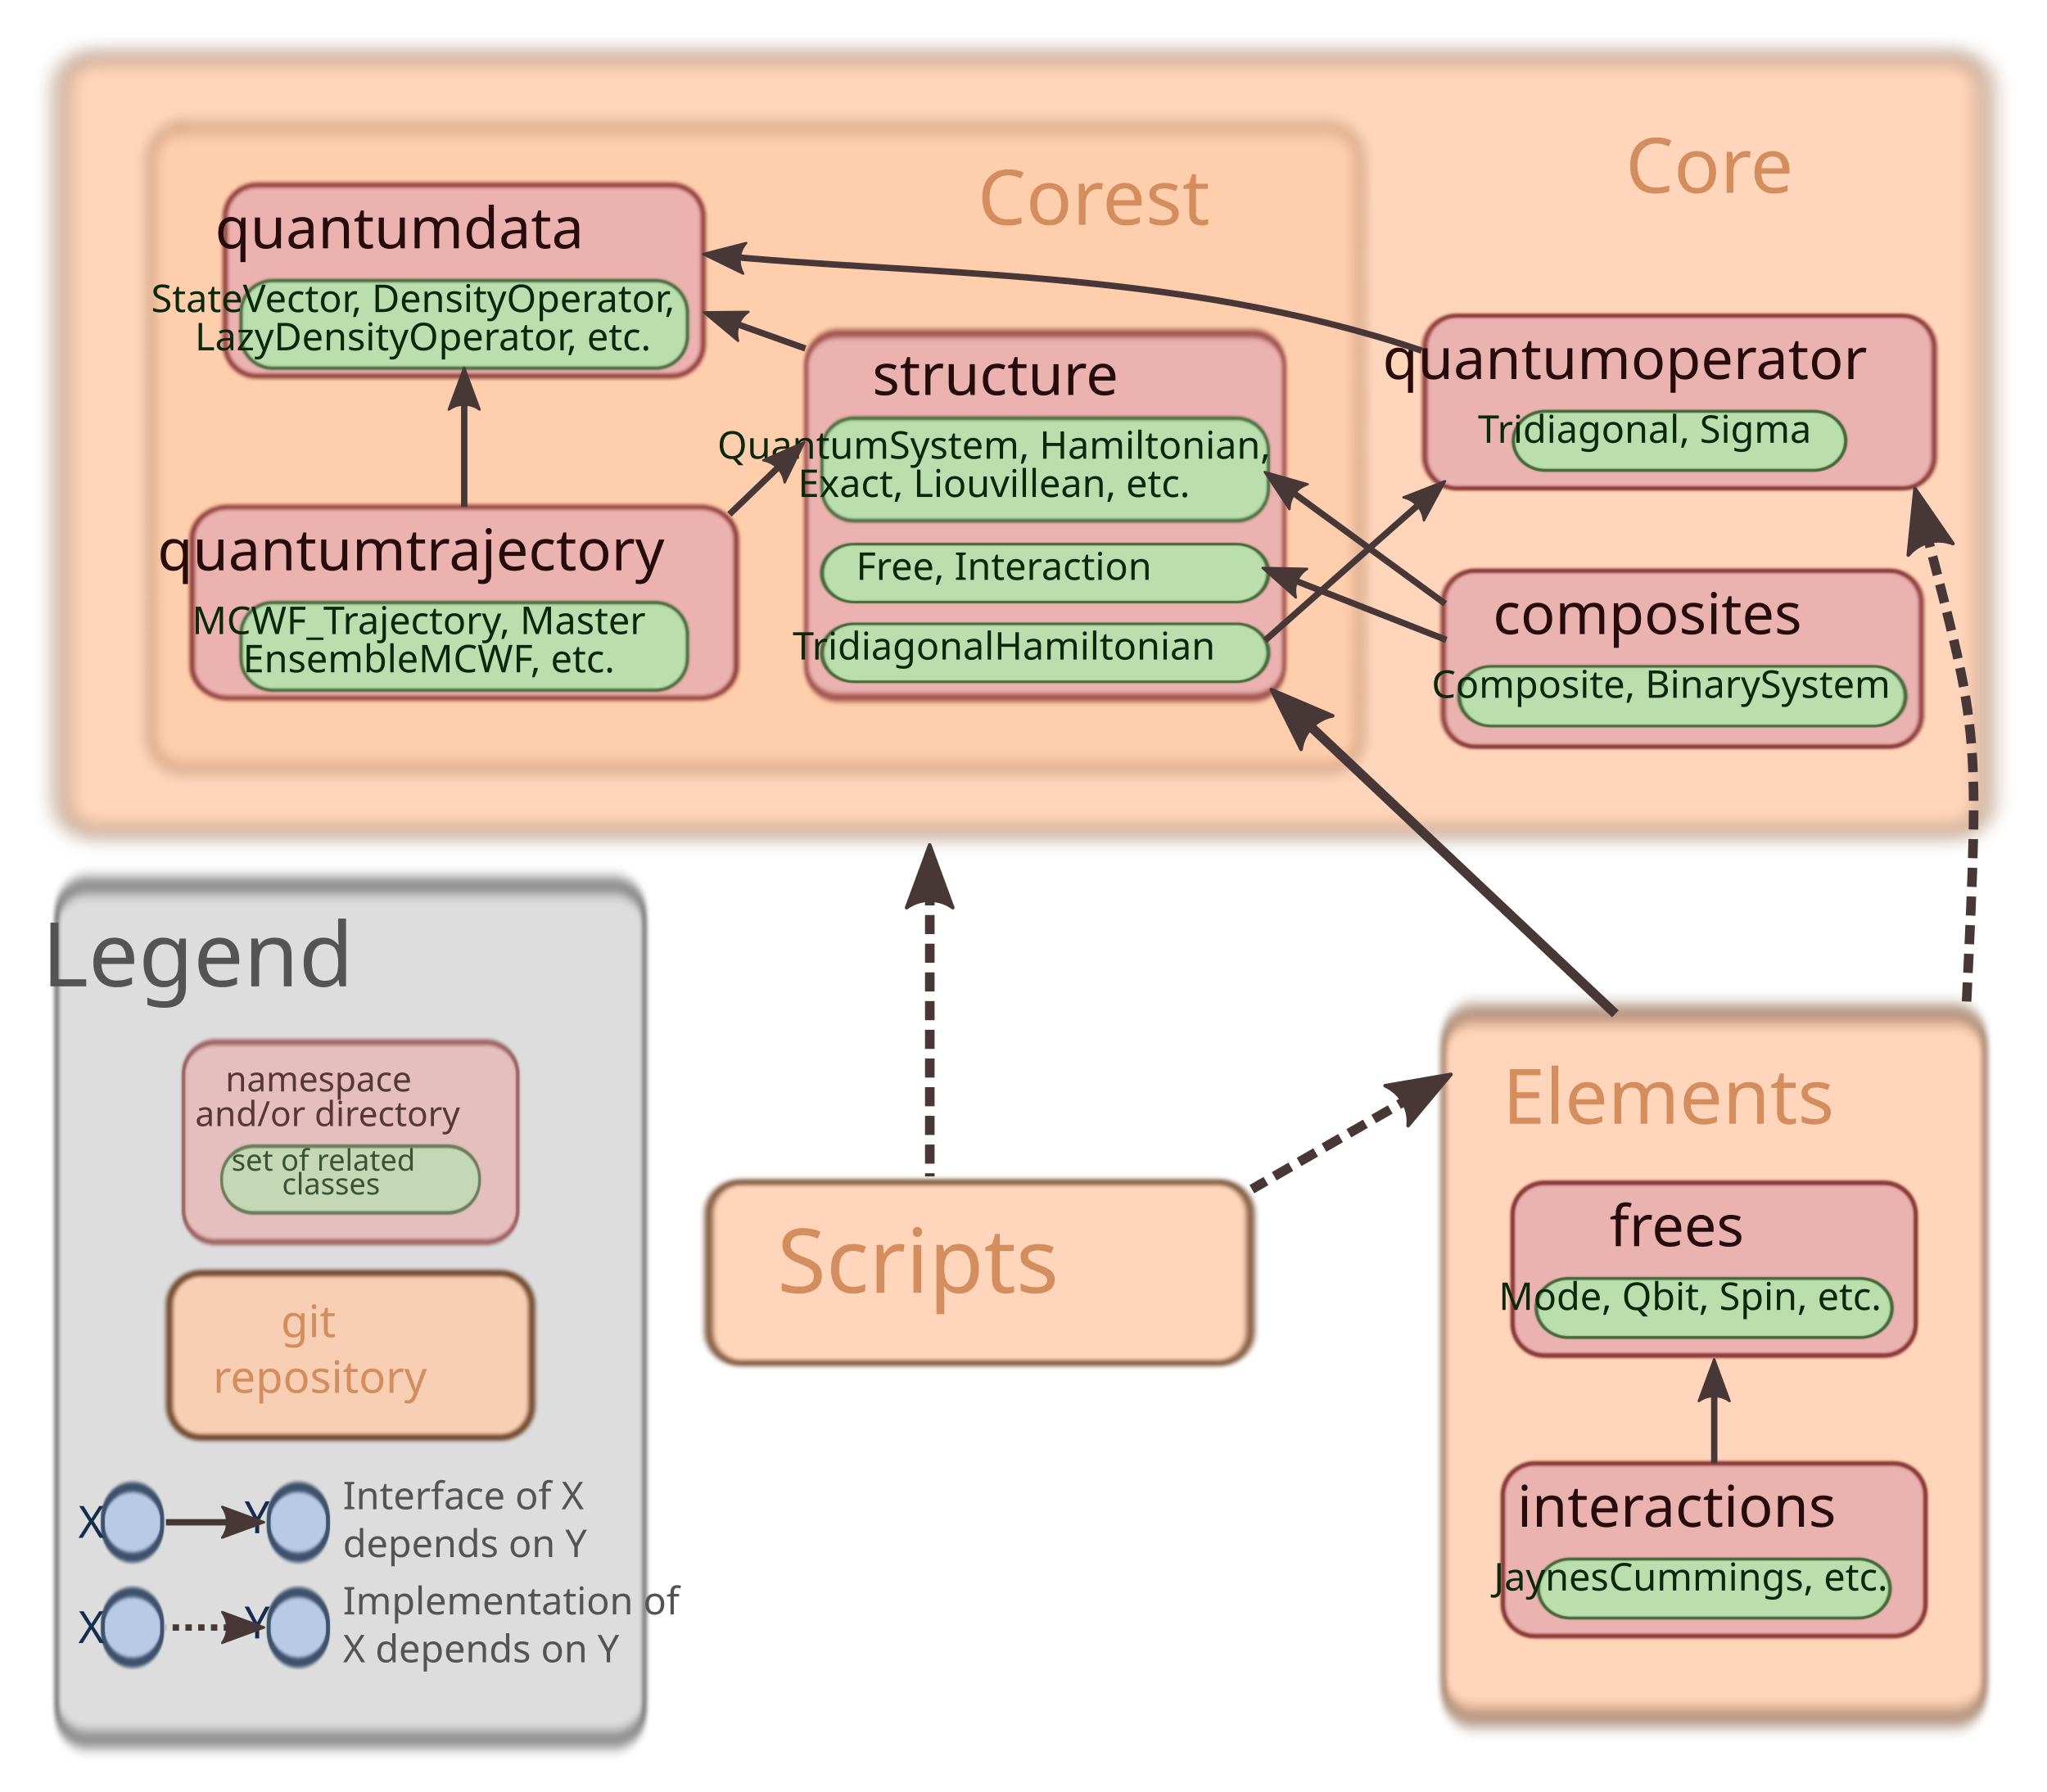
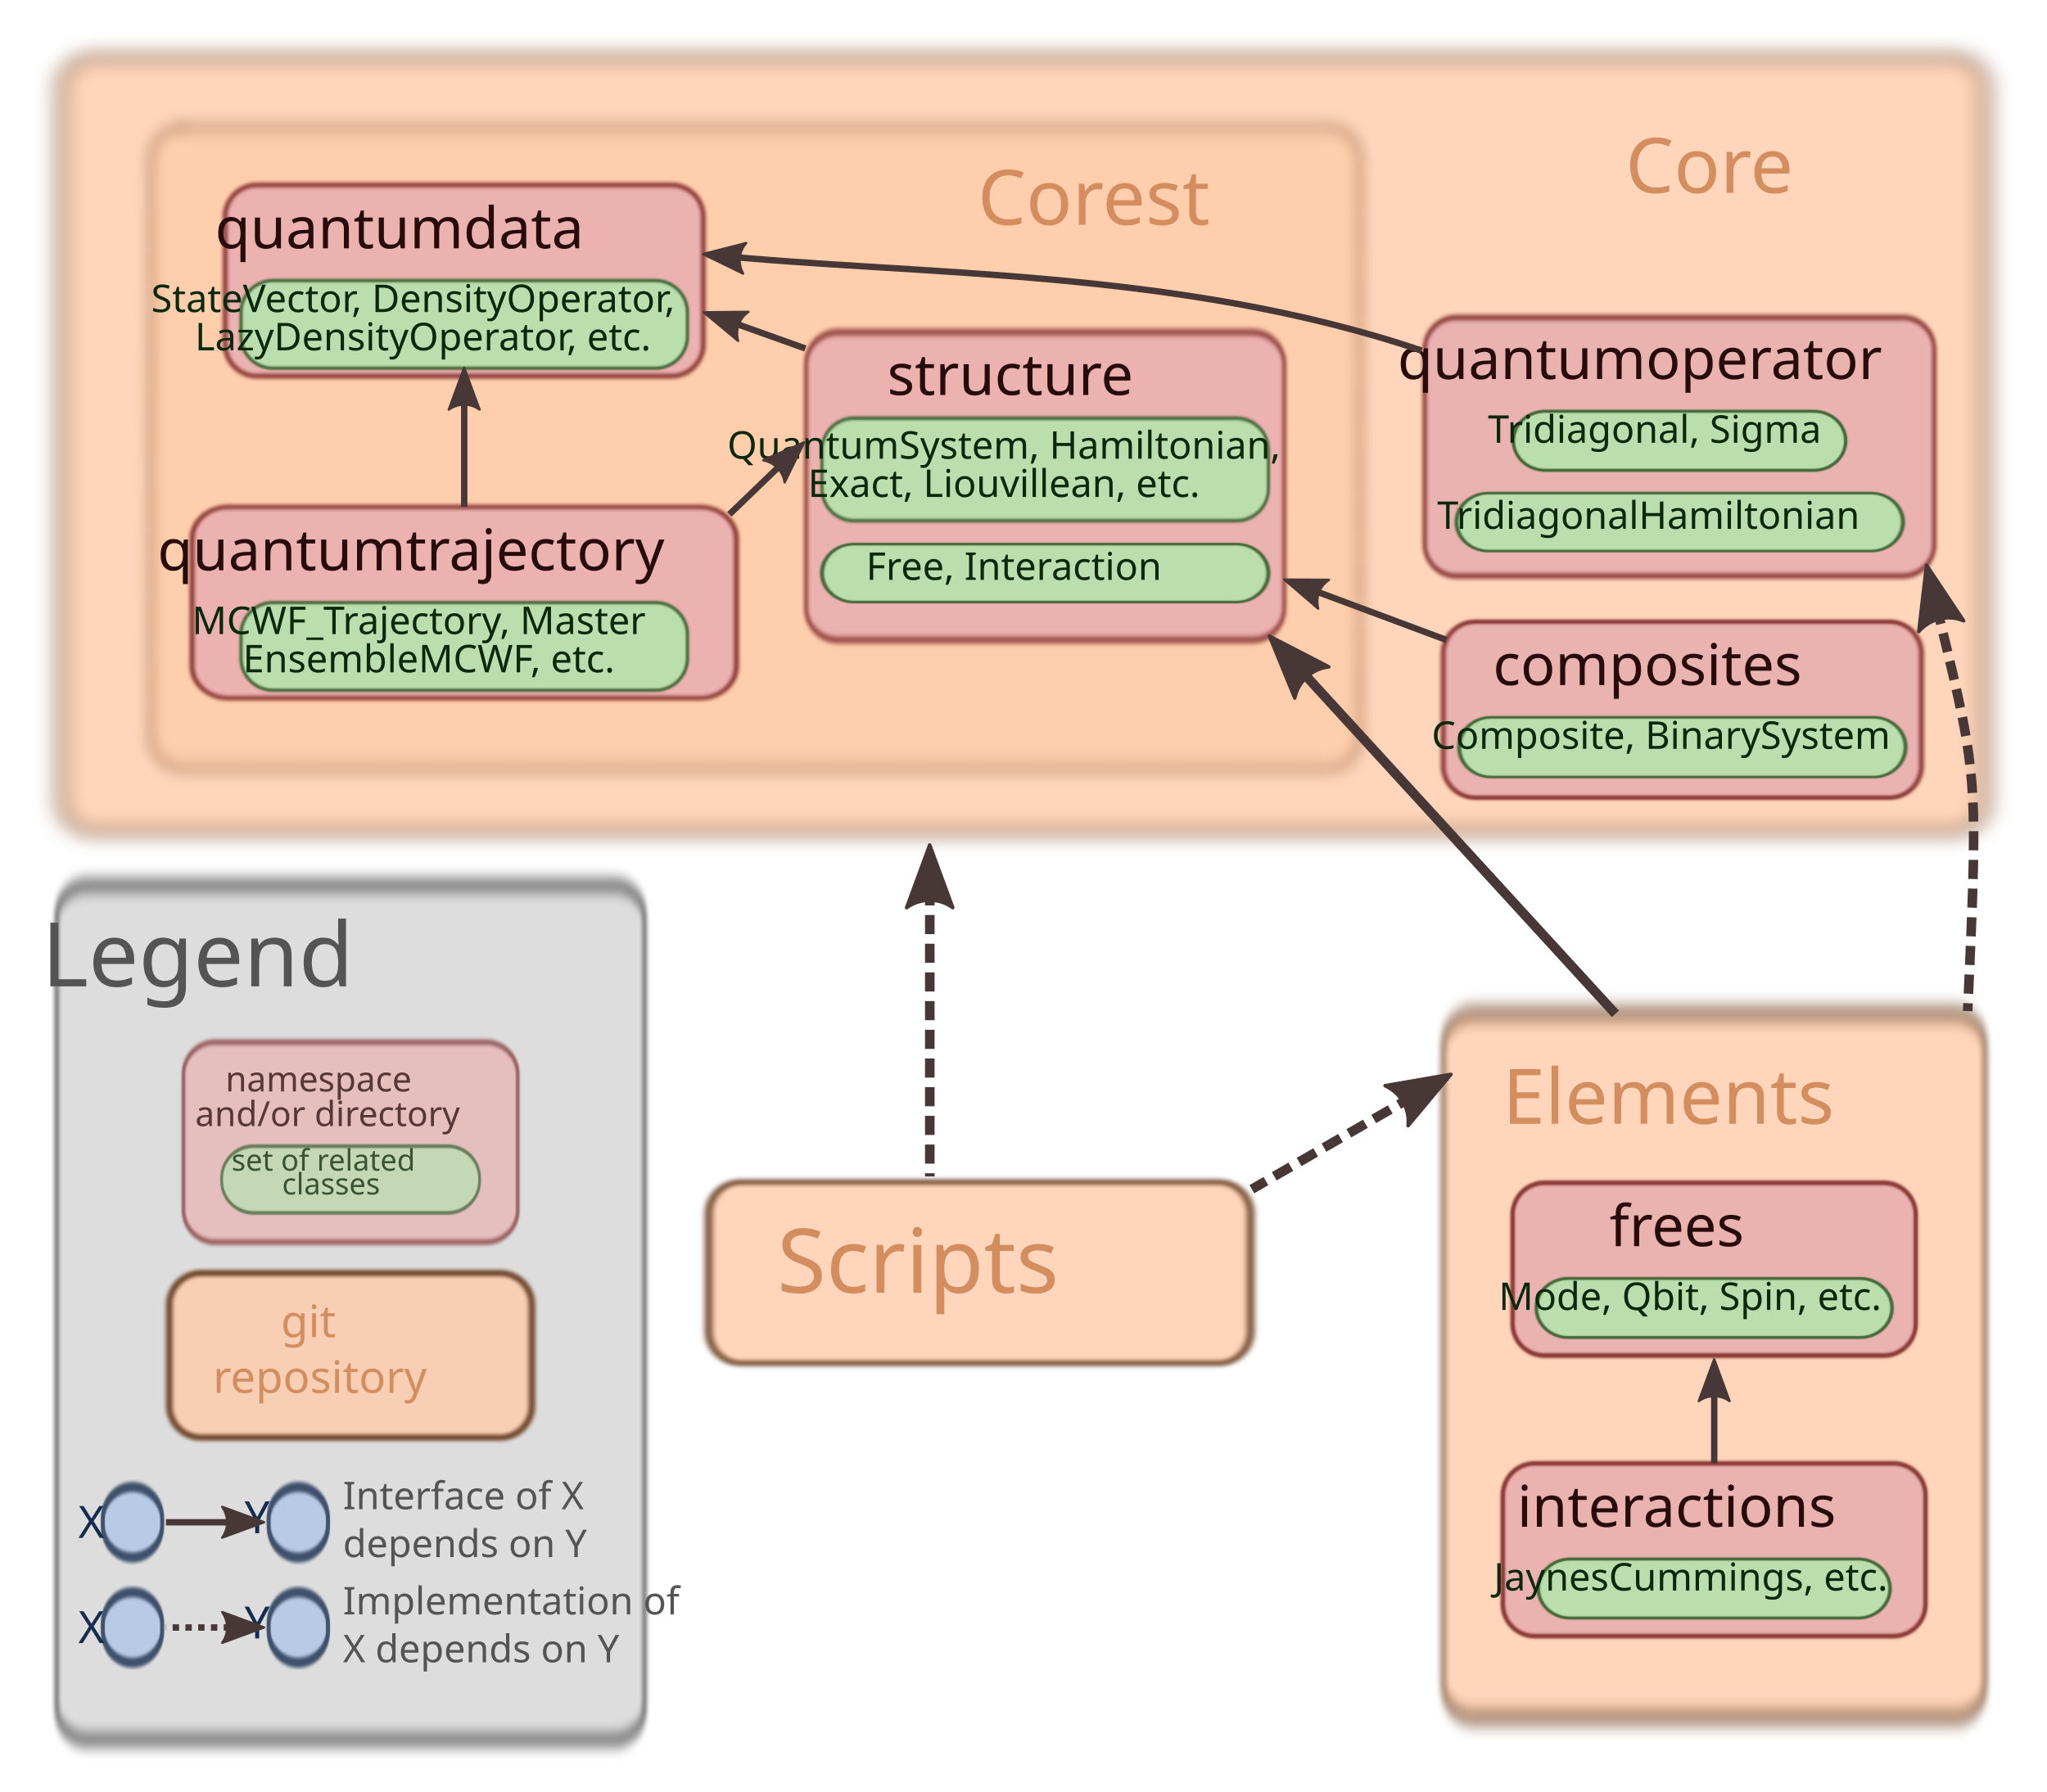
<svg xmlns="http://www.w3.org/2000/svg" width="1283.874" height="1124.037" id="svg2" version="1.1">
  <defs id="defs4">
    <marker orient="auto" refY="0" refX="0" id="Arrow2Sstart" style="overflow:visible">
      <path id="path4084" style="fill-rule:evenodd;stroke-width:0.625;stroke-linejoin:round" d="M 8.719,4.034 -2.207,0.016 8.719,-4.002 c -1.745,2.372 -1.735,5.617 -6e-7,8.035 z" transform="matrix(0.3,0,0,0.3,-0.69,0)" />
    </marker>
    <marker orient="auto" refY="0" refX="0" id="Arrow2Mend" style="overflow:visible">
      <path id="path4081" style="fill-rule:evenodd;stroke-width:0.625;stroke-linejoin:round" d="M 8.719,4.034 -2.207,0.016 8.719,-4.002 c -1.745,2.372 -1.735,5.617 -6e-7,8.035 z" transform="scale(-0.6,-0.6)" />
    </marker>
    <marker orient="auto" refY="0" refX="0" id="Arrow2Mstart" style="overflow:visible">
      <path id="path4078" style="fill-rule:evenodd;stroke-width:0.625;stroke-linejoin:round" d="M 8.719,4.034 -2.207,0.016 8.719,-4.002 c -1.745,2.372 -1.735,5.617 -6e-7,8.035 z" transform="scale(0.6,0.6)" />
    </marker>
    <marker orient="auto" refY="0" refX="0" id="Arrow1Mstart" style="overflow:visible">
      <path id="path4060" d="M 0,0 5,-5 -12.5,0 5,5 0,0 z" style="fill-rule:evenodd;stroke:#000000;stroke-width:1pt" transform="matrix(0.4,0,0,0.4,4,0)" />
    </marker>
    <marker orient="auto" refY="0" refX="0" id="Arrow1Lstart" style="overflow:visible">
      <path id="path4054" d="M 0,0 5,-5 -12.5,0 5,5 0,0 z" style="fill-rule:evenodd;stroke:#000000;stroke-width:1pt" transform="matrix(0.8,0,0,0.8,10,0)" />
    </marker>
    <filter id="filter3765" color-interpolation-filters="sRGB">
      <feGaussianBlur stdDeviation="1.05" id="feGaussianBlur3767" />
    </filter>
    <filter id="filter3792" color-interpolation-filters="sRGB">
      <feGaussianBlur stdDeviation="0.838" id="feGaussianBlur3794" />
    </filter>
    <marker orient="auto" refY="0" refX="0" id="Arrow2Mstart0" style="overflow:visible">
      <path id="path6999" style="fill:#483737;fill-rule:evenodd;stroke:#483737;stroke-width:0.625;stroke-linejoin:round" d="M 8.719,4.034 -2.207,0.016 8.719,-4.002 c -1.745,2.372 -1.735,5.617 -6e-7,8.035 z" transform="scale(0.6,0.6)" />
    </marker>
    <filter id="filter3857" color-interpolation-filters="sRGB">
      <feGaussianBlur id="feGaussianBlur3859" stdDeviation="4.162" />
    </filter>
    <marker orient="auto" refY="0" refX="0" id="Arrow2Mstartn" style="overflow:visible">
      <path id="path4131" style="fill:#6c5353;fill-rule:evenodd;stroke:#6c5353;stroke-width:0.625;stroke-linejoin:round" d="M 8.719,4.034 -2.207,0.016 8.719,-4.002 c -1.745,2.372 -1.735,5.617 -6e-7,8.035 z" transform="scale(0.6,0.6)" />
    </marker>
    <marker orient="auto" refY="0" refX="0" id="Arrow2MstartZ" style="overflow:visible">
      <path id="path4134" style="fill:#6c5353;fill-rule:evenodd;stroke:#6c5353;stroke-width:0.625;stroke-linejoin:round" d="M 8.719,4.034 -2.207,0.016 8.719,-4.002 c -1.745,2.372 -1.735,5.617 -6e-7,8.035 z" transform="scale(0.6,0.6)" />
    </marker>
    <marker orient="auto" refY="0" refX="0" id="Arrow2Mstartd" style="overflow:visible">
      <path id="path4137" style="fill:#ac9393;fill-rule:evenodd;stroke:#ac9393;stroke-width:0.625;stroke-linejoin:round" d="M 8.719,4.034 -2.207,0.016 8.719,-4.002 c -1.745,2.372 -1.735,5.617 -6e-7,8.035 z" transform="scale(0.6,0.6)" />
    </marker>
    <marker orient="auto" refY="0" refX="0" id="Arrow2Mstartm" style="overflow:visible">
      <path id="path4140" style="fill:#6c5353;fill-rule:evenodd;stroke:#6c5353;stroke-width:0.625;stroke-linejoin:round" d="M 8.719,4.034 -2.207,0.016 8.719,-4.002 c -1.745,2.372 -1.735,5.617 -6e-7,8.035 z" transform="scale(0.6,0.6)" />
    </marker>
    <marker orient="auto" refY="0" refX="0" id="Arrow2MstartH" style="overflow:visible">
      <path id="path4143" style="fill:#6c5353;fill-rule:evenodd;stroke:#6c5353;stroke-width:0.625;stroke-linejoin:round" d="M 8.719,4.034 -2.207,0.016 8.719,-4.002 c -1.745,2.372 -1.735,5.617 -6e-7,8.035 z" transform="scale(0.6,0.6)" />
    </marker>
    <marker orient="auto" refY="0" refX="0" id="Arrow2MstartnY" style="overflow:visible">
      <path id="path4360" style="fill:#483737;fill-rule:evenodd;stroke:#483737;stroke-width:0.625;stroke-linejoin:round" d="M 8.719,4.034 -2.207,0.016 8.719,-4.002 c -1.745,2.372 -1.735,5.617 -6e-7,8.035 z" transform="scale(0.6,0.6)" />
    </marker>
    <marker orient="auto" refY="0" refX="0" id="Arrow2MstartZK" style="overflow:visible">
      <path id="path4363" style="fill:#483737;fill-rule:evenodd;stroke:#483737;stroke-width:0.625;stroke-linejoin:round" d="M 8.719,4.034 -2.207,0.016 8.719,-4.002 c -1.745,2.372 -1.735,5.617 -6e-7,8.035 z" transform="scale(0.6,0.6)" />
    </marker>
    <marker orient="auto" refY="0" refX="0" id="Arrow2Mstartdd" style="overflow:visible">
      <path id="path4366" style="fill:#483737;fill-rule:evenodd;stroke:#483737;stroke-width:0.625;stroke-linejoin:round" d="M 8.719,4.034 -2.207,0.016 8.719,-4.002 c -1.745,2.372 -1.735,5.617 -6e-7,8.035 z" transform="scale(0.6,0.6)" />
    </marker>
    <marker orient="auto" refY="0" refX="0" id="Arrow2Mstartmk" style="overflow:visible">
      <path id="path4369" style="fill:#483737;fill-rule:evenodd;stroke:#483737;stroke-width:0.625;stroke-linejoin:round" d="M 8.719,4.034 -2.207,0.016 8.719,-4.002 c -1.745,2.372 -1.735,5.617 -6e-7,8.035 z" transform="scale(0.6,0.6)" />
    </marker>
    <marker orient="auto" refY="0" refX="0" id="Arrow2MstartHZ" style="overflow:visible">
      <path id="path4372" style="fill:#483737;fill-rule:evenodd;stroke:#483737;stroke-width:0.625;stroke-linejoin:round" d="M 8.719,4.034 -2.207,0.016 8.719,-4.002 c -1.745,2.372 -1.735,5.617 -6e-7,8.035 z" transform="scale(0.6,0.6)" />
    </marker>
    <filter id="filter4630" color-interpolation-filters="sRGB">
      <feGaussianBlur stdDeviation="2.872" id="feGaussianBlur4632" />
    </filter>
    <filter id="filter4785" color-interpolation-filters="sRGB">
      <feGaussianBlur stdDeviation="9.572" id="feGaussianBlur4787" />
    </filter>
  </defs>
  <g style="display:inline" id="layer2" transform="translate(-36.83285,-194.3655)">
    <rect transform="matrix(1.610269,0,0,1.352481,-102.2101,-165.5376)" ry="14.788" rx="12.42" y="292.362" x="110" height="360" width="750" id="rect3851" style="opacity:0.8;fill:#ffccaa;fill-opacity:1;fill-rule:nonzero;stroke:#552200;stroke-width:2.71;stroke-miterlimit:4;stroke-dasharray:none;display:inline;filter:url(#filter3857)" />
    <rect style="opacity:0.8;fill:#ffccaa;fill-opacity:1;fill-rule:nonzero;stroke:#552200;stroke-width:3.762;stroke-miterlimit:4;stroke-dasharray:3.762, 3.762;stroke-dashoffset:0;display:inline;filter:url(#filter3857)" id="rect3993" width="750" height="360" x="110" y="292.362" rx="19.777" ry="17.887" transform="matrix(1.0113,0,0,1.118142,20.19506,-52.80513)" />
    <text xml:space="preserve" style="font-size:48px;font-style:normal;font-variant:normal;font-weight:normal;font-stretch:normal;text-align:end;line-height:125%;letter-spacing:0px;word-spacing:0px;writing-mode:lr-tb;text-anchor:end;fill:#d38d5f;fill-opacity:1;stroke:none;display:inline;font-family:Charlemagne Std;-inkscape-font-specification:Charlemagne Std" x="858.047" y="335.333" id="text4039">
      <tspan y="335.333" x="858.047" id="tspan4461">Corest</tspan>
    </text>
    <rect transform="matrix(0.491879,0,0,1.490627,18.17121,313.7003)" ry="13.417" rx="40.66" y="292.362" x="110" height="360" width="750" id="rect3065" style="opacity:0.8;fill:#d5d5d5;fill-opacity:1;fill-rule:nonzero;stroke:#2b2b2b;stroke-width:4.671;stroke-miterlimit:4;stroke-opacity:1;stroke-dasharray:none;stroke-dashoffset:0;display:inline;filter:url(#filter4630)" />
    <text id="text3861" y="812.528" x="331.471" style="font-size:55.916px;font-style:normal;font-variant:normal;font-weight:normal;font-stretch:normal;text-align:end;line-height:125%;letter-spacing:0px;word-spacing:0px;writing-mode:lr-tb;text-anchor:end;fill:#545454;fill-opacity:1;stroke:none;display:inline;font-family:Clairvaux LT Std;-inkscape-font-specification:Clairvaux LT Std" xml:space="preserve" transform="scale(0.9992578,1.000743)">
      <tspan y="812.528" x="331.471" id="tspan3871">Legend</tspan>
    </text>
    <text id="text3873" y="315.333" x="1224.046" style="font-size:48px;font-style:normal;font-variant:normal;font-weight:normal;font-stretch:normal;text-align:end;line-height:125%;letter-spacing:0px;word-spacing:0px;writing-mode:lr-tb;text-anchor:end;fill:#d38d5f;fill-opacity:1;stroke:none;display:inline;font-family:Charlemagne Std;-inkscape-font-specification:Charlemagne Std" xml:space="preserve">
      <tspan y="315.333" x="1224.046" id="tspan3877">Core</tspan>
    </text>
    <rect style="opacity:0.8;fill:#ffccaa;fill-opacity:1;fill-rule:nonzero;stroke:#552200;stroke-width:13.563;stroke-miterlimit:4;stroke-dasharray:none;display:inline;filter:url(#filter3857)" id="rect4602" width="750" height="360" x="110" y="292.362" rx="65.937" ry="69.743" transform="matrix(0.3033208,0,0,0.2867686,109.6219,909.1304)" />
    <text xml:space="preserve" style="font-size:27.958px;font-style:normal;font-variant:normal;font-weight:normal;font-stretch:normal;text-align:center;line-height:125%;letter-spacing:0px;word-spacing:0px;writing-mode:lr-tb;text-anchor:middle;fill:#d38d5f;fill-opacity:1;stroke:none;display:inline;font-family:Charlemagne Std;-inkscape-font-specification:Charlemagne Std" x="255.849" y="1032.39" id="text4604" transform="scale(0.9992578,1.000743)">
      <tspan id="tspan4608" x="255.849" y="1032.39">git</tspan>
      <tspan id="tspan4610" x="255.849" y="1067.337">repository</tspan>
    </text>
    <rect style="opacity:0.8;fill:#ffccaa;fill-opacity:1;fill-rule:nonzero;stroke:#552200;stroke-width:5.359;stroke-miterlimit:4;stroke-dasharray:none;display:inline;filter:url(#filter3857)" id="rect4612" width="750" height="360" x="110" y="292.362" rx="44.118" ry="16.272" transform="matrix(0.4533333,0,0,1.229126,892.0949,470.5269)" />
    <text xml:space="preserve" style="font-size:48px;font-style:normal;font-variant:normal;font-weight:normal;font-stretch:normal;text-align:end;line-height:125%;letter-spacing:0px;word-spacing:0px;writing-mode:lr-tb;text-anchor:end;fill:#d38d5f;fill-opacity:1;stroke:none;display:inline;font-family:Charlemagne Std;-inkscape-font-specification:Charlemagne Std" x="1249.702" y="899.333" id="text4614">
      <tspan id="tspan4705" x="1249.702" y="899.333">Elements</tspan>
    </text>
    <rect transform="matrix(0.4533333,0,0,0.315877,431.4206,843.5263)" ry="63.316" rx="44.118" y="292.362" x="110" height="360" width="750" id="rect4709" style="opacity:0.8;fill:#ffccaa;fill-opacity:1;fill-rule:nonzero;stroke:#552200;stroke-width:10.57;stroke-miterlimit:4;stroke-dasharray:none;display:inline;filter:url(#filter3857)" />
    <text id="text4711" y="1005.333" x="773.702" style="font-size:56px;font-style:normal;font-variant:normal;font-weight:normal;font-stretch:normal;text-align:end;line-height:125%;letter-spacing:0px;word-spacing:0px;writing-mode:lr-tb;text-anchor:end;fill:#d38d5f;fill-opacity:1;stroke:none;display:inline;font-family:Charlemagne Std;-inkscape-font-specification:Charlemagne Std" xml:space="preserve">
      <tspan id="tspan4715" x="773.702" y="1005.333">Scripts</tspan>
    </text>
    <rect transform="matrix(0.04965953,0,0,0.1229224,95.85743,1091.232)" ry="162.704" rx="402.742" y="292.362" x="110" height="360" width="750" id="rect4739" style="opacity:0.8;fill:#afc6e9;fill-opacity:1;fill-rule:nonzero;stroke:#162d50;stroke-width:51.197;stroke-miterlimit:4;stroke-dasharray:none;display:inline;filter:url(#filter4785)" />
    <rect style="opacity:0.8;fill:#afc6e9;fill-opacity:1;fill-rule:nonzero;stroke:#162d50;stroke-width:51.197;stroke-miterlimit:4;stroke-dasharray:none;display:inline;filter:url(#filter4785)" id="rect4789" width="750" height="360" x="110" y="292.362" rx="402.742" ry="162.704" transform="matrix(0.04965953,0,0,0.1229224,199.8574,1091.232)" />
    <text transform="scale(0.9992578,1.000743)" xml:space="preserve" style="font-size:24px;font-style:normal;font-variant:normal;font-weight:normal;font-stretch:normal;text-align:start;line-height:125%;letter-spacing:0px;word-spacing:0px;writing-mode:lr-tb;text-anchor:start;fill:#545454;fill-opacity:1;stroke:none;display:inline;font-family:Clairvaux LT Std;-inkscape-font-specification:Clairvaux LT Std" x="252.122" y="1140.285" id="text4817">
      <tspan id="tspan4821" x="252.122" y="1140.285">Interface of X</tspan>
      <tspan id="tspan4823" x="252.122" y="1170.285">depends on Y</tspan>
    </text>
  </g>
  <g style="display:inline" id="layer1" transform="translate(-36.83285,-194.3655)">
    <text xml:space="preserve" style="font-size:36px;font-style:normal;font-variant:normal;font-weight:normal;font-stretch:normal;text-align:center;line-height:100%;letter-spacing:0px;word-spacing:0px;writing-mode:lr-tb;text-anchor:middle;fill:#000000;fill-opacity:1;stroke:none;font-family:Brioso Pro;-inkscape-font-specification:Brioso Pro" x="331.071" y="125.219" id="text2989">
      <tspan id="tspan2991" x="331.071" y="125.219" />
    </text>
    <g id="g4024" transform="translate(-42,-152)">
      <g id="g3802">
        <rect style="opacity:0.9;fill:#e9afaf;fill-opacity:1;stroke:#782121;stroke-width:2.8;stroke-miterlimit:4;stroke-dasharray:none;filter:url(#filter3765)" id="rect2991" width="300" height="120" x="220" y="462.362" rx="20" ry="20" />
        <text xml:space="preserve" style="font-size:36px;font-style:normal;font-variant:normal;font-weight:normal;font-stretch:normal;text-align:center;line-height:100%;letter-spacing:0px;word-spacing:0px;writing-mode:lr-tb;text-anchor:middle;fill:#280b0b;fill-opacity:1;stroke:none;font-family:Carolina LT Std;-inkscape-font-specification:Carolina LT Std" x="371.484" y="502.125" id="text2986">
          <tspan id="tspan2988" x="371.484" y="502.125">quantumdata</tspan>
        </text>
      </g>
      <g id="g3796">
        <rect style="opacity:0.8;fill:#afe9af;fill-opacity:1;fill-rule:nonzero;stroke:#165016;stroke-width:2;stroke-miterlimit:4;stroke-dasharray:none;filter:url(#filter3792)" id="rect2994" width="280" height="55" x="230" y="522.362" rx="20" ry="20" />
        <text xml:space="preserve" style="font-size:24px;font-style:normal;font-variant:normal;font-weight:normal;font-stretch:normal;text-align:center;line-height:100%;letter-spacing:0px;word-spacing:0px;writing-mode:lr-tb;text-anchor:middle;fill:#0b280b;fill-opacity:1;stroke:none;font-family:Silentium Pro;-inkscape-font-specification:Silentium Pro" x="372.199" y="542.125" id="text2990">
          <tspan id="tspan2992" x="372.199" y="542.125">StateVector, DensityOperator,</tspan>
          <tspan x="372.199" y="566.125" id="tspan2994">LazyDensityOperator, etc.</tspan>
        </text>
      </g>
    </g>
    <g id="g4035" transform="translate(-44.56549,-108)">
      <rect transform="matrix(1.138211,0,0,1,-48.57273,-5.2800142e-6)" style="opacity:0.9;fill:#e9afaf;fill-opacity:1;stroke:#782121;stroke-width:2.624;stroke-miterlimit:4;stroke-dasharray:none;filter:url(#filter3765)" id="rect3809" width="300" height="120" x="220" y="620.362" rx="20" ry="20" />
      <text xml:space="preserve" style="font-size:36px;font-style:normal;font-variant:normal;font-weight:normal;font-stretch:normal;text-align:center;line-height:100%;letter-spacing:0px;word-spacing:0px;writing-mode:lr-tb;text-anchor:middle;fill:#280b0b;fill-opacity:1;stroke:none;font-family:Carolina LT Std;-inkscape-font-specification:Carolina LT Std" x="371.911" y="660.125" id="text3811">
        <tspan y="660.125" x="371.911" id="tspan3828">quantumtrajectory</tspan>
      </text>
      <rect style="opacity:0.8;fill:#afe9af;fill-opacity:1;fill-rule:nonzero;stroke:#165016;stroke-width:2;stroke-miterlimit:4;stroke-dasharray:none;filter:url(#filter3792)" id="rect3817" width="280" height="55" x="232.565" y="680.362" rx="20" ry="20" />
      <text xml:space="preserve" style="font-size:24px;font-style:normal;font-variant:normal;font-weight:normal;font-stretch:normal;text-align:center;line-height:100%;letter-spacing:0px;word-spacing:0px;writing-mode:lr-tb;text-anchor:middle;fill:#0b280b;fill-opacity:1;stroke:none;font-family:Silentium Pro;-inkscape-font-specification:Silentium Pro" x="372.199" y="700.125" id="text3819">
        <tspan id="tspan3876" x="372.199" y="700.125">MCWF_Trajectory, Master</tspan>
        <tspan id="tspan3878" x="372.199" y="724.125">EnsembleMCWF, etc.</tspan>
      </text>
    </g>
-     <g id="g3962">
-       <rect transform="matrix(1,0,0,1.90499,-28,-477.3128)" style="opacity:0.9;fill:#e9afaf;fill-opacity:1;stroke:#782121;stroke-width:2.029;stroke-miterlimit:4;stroke-dasharray:none;filter:url(#filter3765)" id="rect3882" width="300" height="120" x="570.375" y="462.362" rx="20" ry="10.499" />
-       <text xml:space="preserve" style="font-size:36px;font-style:normal;font-variant:normal;font-weight:normal;font-stretch:normal;text-align:center;line-height:100%;letter-spacing:0px;word-spacing:0px;writing-mode:lr-tb;text-anchor:middle;fill:#280b0b;fill-opacity:1;stroke:none;font-family:Carolina LT Std;-inkscape-font-specification:Carolina LT Std" x="693.859" y="442.125" id="text3884">
-         <tspan id="tspan3901" x="693.859" y="442.125">structure</tspan>
-       </text>
-       <g id="g3955">
-         <rect ry="17.107" rx="20" y="522.362" x="580.375" height="55" width="280" id="rect3890" style="opacity:0.8;fill:#afe9af;fill-opacity:1;fill-rule:nonzero;stroke:#165016;stroke-width:1.85;stroke-miterlimit:4;stroke-dasharray:none;filter:url(#filter3792)" transform="matrix(1,0,0,1.169095,-28,-153.9691)" />
-         <text id="text3892" y="482.125" x="694.574" style="font-size:24px;font-style:normal;font-variant:normal;font-weight:normal;font-stretch:normal;text-align:center;line-height:100%;letter-spacing:0px;word-spacing:0px;writing-mode:lr-tb;text-anchor:middle;fill:#0b280b;fill-opacity:1;stroke:none;font-family:Silentium Pro;-inkscape-font-specification:Silentium Pro" xml:space="preserve">
-           <tspan y="482.125" x="694.574" id="tspan3967">QuantumSystem, Hamiltonian,</tspan>
-           <tspan y="506.125" x="694.574" id="tspan3969">Exact, Liouvillean, etc.</tspan>
-           <tspan y="530.125" x="694.574" id="tspan3971" />
-         </text>
-       </g>
-       <g id="g3933">
-         <rect transform="matrix(1,0,0,0.660793,-28,190.5271)" style="opacity:0.8;fill:#afe9af;fill-opacity:1;fill-rule:nonzero;stroke:#165016;stroke-width:2.46;stroke-miterlimit:4;stroke-dasharray:none;filter:url(#filter3792)" id="rect3973" width="280" height="55" x="580.375" y="522.362" rx="20" ry="30.267" />
-         <text xml:space="preserve" style="font-size:24px;font-style:normal;font-variant:normal;font-weight:normal;font-stretch:normal;text-align:center;line-height:100%;letter-spacing:0px;word-spacing:0px;writing-mode:lr-tb;text-anchor:middle;fill:#0b280b;fill-opacity:1;stroke:none;font-family:Silentium Pro;-inkscape-font-specification:Silentium Pro" x="694.574" y="558.125" id="text3975">
-           <tspan y="558.125" x="694.574" id="tspan3983">Free, Interaction</tspan>
-         </text>
-       </g>
-       <g id="g3938">
-         <rect ry="30.267" rx="20" y="522.362" x="580.375" height="55" width="280" id="rect4000" style="opacity:0.8;fill:#afe9af;fill-opacity:1;fill-rule:nonzero;stroke:#165016;stroke-width:2.46;stroke-miterlimit:4;stroke-dasharray:none;filter:url(#filter3792)" transform="matrix(1,0,0,0.660793,-28,240.5271)" />
-         <text id="text4002" y="608.125" x="694.574" style="font-size:24px;font-style:normal;font-variant:normal;font-weight:normal;font-stretch:normal;text-align:center;line-height:100%;letter-spacing:0px;word-spacing:0px;writing-mode:lr-tb;text-anchor:middle;fill:#0b280b;fill-opacity:1;stroke:none;font-family:Silentium Pro;-inkscape-font-specification:Silentium Pro" xml:space="preserve">
-           <tspan y="608.125" x="694.574" id="tspan4006">TridiagonalHamiltonian</tspan>
-         </text>
-       </g>
+     <rect ry="12.423" rx="20" y="462.362" x="570.375" height="120" width="300" id="rect3882" style="opacity:0.9;fill:#e9afaf;fill-opacity:1;stroke:#782121;stroke-width:2.207;stroke-miterlimit:4;stroke-dasharray:none;filter:url(#filter3765)" transform="matrix(1,0,0,1.609897,-28,-341.6163)" />
+     <text id="text3884" y="442.125" x="693.859" style="font-size:36px;font-style:normal;font-variant:normal;font-weight:normal;font-stretch:normal;text-align:center;line-height:100%;letter-spacing:0px;word-spacing:0px;writing-mode:lr-tb;text-anchor:middle;fill:#280b0b;fill-opacity:1;stroke:none;font-family:Carolina LT Std;-inkscape-font-specification:Carolina LT Std" xml:space="preserve">
+       <tspan y="442.125" x="693.859" id="tspan3901">structure</tspan>
+     </text>
+     <g id="g3955">
+       <rect transform="matrix(1,0,0,1.169095,-28,-153.9691)" style="opacity:0.8;fill:#afe9af;fill-opacity:1;fill-rule:nonzero;stroke:#165016;stroke-width:1.85;stroke-miterlimit:4;stroke-dasharray:none;filter:url(#filter3792)" id="rect3890" width="280" height="55" x="580.375" y="522.362" rx="20" ry="17.107" />
+       <text xml:space="preserve" style="font-size:24px;font-style:normal;font-variant:normal;font-weight:normal;font-stretch:normal;text-align:center;line-height:100%;letter-spacing:0px;word-spacing:0px;writing-mode:lr-tb;text-anchor:middle;fill:#0b280b;fill-opacity:1;stroke:none;font-family:Silentium Pro;-inkscape-font-specification:Silentium Pro" x="694.574" y="482.125" id="text3892">
+         <tspan id="tspan3967" x="694.574" y="482.125">QuantumSystem, Hamiltonian,</tspan>
+         <tspan id="tspan3969" x="694.574" y="506.125">Exact, Liouvillean, etc.</tspan>
+         <tspan id="tspan3971" x="694.574" y="530.125" />
+       </text>
+     </g>
+     <g id="g3933">
+       <rect ry="30.267" rx="20" y="522.362" x="580.375" height="55" width="280" id="rect3973" style="opacity:0.8;fill:#afe9af;fill-opacity:1;fill-rule:nonzero;stroke:#165016;stroke-width:2.46;stroke-miterlimit:4;stroke-dasharray:none;filter:url(#filter3792)" transform="matrix(1,0,0,0.660793,-28,190.5271)" />
+       <text id="text3975" y="558.125" x="694.574" style="font-size:24px;font-style:normal;font-variant:normal;font-weight:normal;font-stretch:normal;text-align:center;line-height:100%;letter-spacing:0px;word-spacing:0px;writing-mode:lr-tb;text-anchor:middle;fill:#0b280b;fill-opacity:1;stroke:none;font-family:Silentium Pro;-inkscape-font-specification:Silentium Pro" xml:space="preserve">
+         <tspan id="tspan3983" x="694.574" y="558.125">Free, Interaction</tspan>
+       </text>
    </g>
    <path id="path6220" style="fill:none;stroke:#483737;stroke-width:4;stroke-linecap:butt;stroke-linejoin:miter;stroke-miterlimit:4;stroke-opacity:1;stroke-dasharray:none;marker-start:url(#Arrow2Mstart0)" d="m 328,430.362 0,82" />
-     <g transform="translate(48,-12)" id="g3923">
-       <rect style="opacity:0.9;fill:#e9afaf;fill-opacity:1;stroke:#782121;stroke-width:2.854;stroke-miterlimit:4;stroke-dasharray:none;filter:url(#filter3765)" id="rect3869" width="300" height="120" x="890" y="404.362" rx="18.769" ry="22.142" transform="matrix(1.065565,0,0,0.9032628,-65.95913,39.11687)" />
-       <text xml:space="preserve" style="font-size:36px;font-style:normal;font-variant:normal;font-weight:normal;font-stretch:normal;text-align:center;line-height:100%;letter-spacing:0px;word-spacing:0px;writing-mode:lr-tb;text-anchor:middle;fill:#280b0b;fill-opacity:1;stroke:none;font-family:Carolina LT Std;-inkscape-font-specification:Carolina LT Std" x="1040.745" y="444.125" id="text3871">
-         <tspan id="tspan3902" x="1040.745" y="444.125">quantumoperator</tspan>
-       </text>
-       <rect style="opacity:0.8;fill:#afe9af;fill-opacity:1;fill-rule:nonzero;stroke:#165016;stroke-width:2.824;stroke-miterlimit:4;stroke-dasharray:none;filter:url(#filter3792)" id="rect3877" width="280" height="55" x="900" y="464.362" rx="26.866" ry="29.693" transform="matrix(0.7444264,0,0,0.6735701,268.0252,151.5817)" />
-       <text xml:space="preserve" style="font-size:24px;font-style:normal;font-variant:normal;font-weight:normal;font-stretch:normal;text-align:center;line-height:100%;letter-spacing:0px;word-spacing:0px;writing-mode:lr-tb;text-anchor:middle;fill:#0b280b;fill-opacity:1;stroke:none;font-family:Silentium Pro;-inkscape-font-specification:Silentium Pro" x="1042.198" y="484.125" id="text3879">
-         <tspan y="484.125" x="1042.198" id="tspan3904">Tridiagonal, Sigma</tspan>
-       </text>
-     </g>
-     <path id="path4071" d="M 939.201,499.767 830.297,596.106" style="fill:none;stroke:#483737;stroke-width:4;stroke-linecap:butt;stroke-linejoin:miter;stroke-miterlimit:4;stroke-opacity:1;stroke-dasharray:none;marker-start:url(#Arrow2Mstartdd)" />
-     <rect transform="matrix(1,0,0,0.9201959,0,44.08078)" ry="21.735" rx="20" y="552.362" x="942" height="120" width="300" id="rect4023" style="opacity:0.9;fill:#e9afaf;fill-opacity:1;stroke:#782121;stroke-width:2.919;stroke-miterlimit:4;stroke-dasharray:none;filter:url(#filter3765)" />
-     <text id="text4025" y="592.125" x="1093.484" style="font-size:36px;font-style:normal;font-variant:normal;font-weight:normal;font-stretch:normal;text-align:center;line-height:100%;letter-spacing:0px;word-spacing:0px;writing-mode:lr-tb;text-anchor:middle;fill:#280b0b;fill-opacity:1;stroke:none;font-family:Carolina LT Std;-inkscape-font-specification:Carolina LT Std" xml:space="preserve">
-       <tspan id="tspan4059" x="1093.484" y="592.125">composites</tspan>
-     </text>
-     <rect transform="matrix(1,0,0,0.6812259,0,195.2052)" ry="29.359" rx="20" y="612.362" x="952" height="55" width="280" id="rect4031" style="opacity:0.8;fill:#afe9af;fill-opacity:1;fill-rule:nonzero;stroke:#165016;stroke-width:2.423;stroke-miterlimit:4;stroke-dasharray:none;filter:url(#filter3792)" />
-     <text id="text4033" y="632.125" x="1094.198" style="font-size:24px;font-style:normal;font-variant:normal;font-weight:normal;font-stretch:normal;text-align:center;line-height:100%;letter-spacing:0px;word-spacing:0px;writing-mode:lr-tb;text-anchor:middle;fill:#0b280b;fill-opacity:1;stroke:none;font-family:Silentium Pro;-inkscape-font-specification:Silentium Pro" xml:space="preserve">
-       <tspan id="tspan4061" x="1094.198" y="632.125">Composite, BinarySystem</tspan>
+     <rect transform="matrix(1.065565,0,0,1.352318,-17.95913,-153.3326)" ry="14.789" rx="18.769" y="404.362" x="890" height="120" width="300" id="rect3869" style="opacity:0.9;fill:#e9afaf;fill-opacity:1;stroke:#782121;stroke-width:2.333;stroke-miterlimit:4;stroke-dasharray:none;filter:url(#filter3765)" />
+     <g id="g3938" transform="translate(398,-82)">
+       <rect transform="matrix(1,0,0,0.660793,-28,240.5271)" style="opacity:0.8;fill:#afe9af;fill-opacity:1;fill-rule:nonzero;stroke:#165016;stroke-width:2.46;stroke-miterlimit:4;stroke-dasharray:none;filter:url(#filter3792)" id="rect4000" width="280" height="55" x="580.375" y="522.362" rx="20" ry="30.267" />
+       <text xml:space="preserve" style="font-size:24px;font-style:normal;font-variant:normal;font-weight:normal;font-stretch:normal;text-align:center;line-height:100%;letter-spacing:0px;word-spacing:0px;writing-mode:lr-tb;text-anchor:middle;fill:#0b280b;fill-opacity:1;stroke:none;font-family:Silentium Pro;-inkscape-font-specification:Silentium Pro" x="694.574" y="608.125" id="text4002">
+         <tspan id="tspan4006" x="694.574" y="608.125">TridiagonalHamiltonian</tspan>
+       </text>
+     </g>
+     <text id="text3871" y="432.125" x="1088.745" style="font-size:36px;font-style:normal;font-variant:normal;font-weight:normal;font-stretch:normal;text-align:center;line-height:100%;letter-spacing:0px;word-spacing:0px;writing-mode:lr-tb;text-anchor:middle;fill:#280b0b;fill-opacity:1;stroke:none;font-family:Carolina LT Std;-inkscape-font-specification:Carolina LT Std" xml:space="preserve">
+       <tspan y="432.125" x="1088.745" id="tspan3902">quantumoperator</tspan>
+     </text>
+     <rect transform="matrix(0.7444264,0,0,0.6735701,316.0252,139.5817)" ry="29.693" rx="26.866" y="464.362" x="900" height="55" width="280" id="rect3877" style="opacity:0.8;fill:#afe9af;fill-opacity:1;fill-rule:nonzero;stroke:#165016;stroke-width:2.824;stroke-miterlimit:4;stroke-dasharray:none;filter:url(#filter3792)" />
+     <text id="text3879" y="472.125" x="1090.198" style="font-size:24px;font-style:normal;font-variant:normal;font-weight:normal;font-stretch:normal;text-align:center;line-height:100%;letter-spacing:0px;word-spacing:0px;writing-mode:lr-tb;text-anchor:middle;fill:#0b280b;fill-opacity:1;stroke:none;font-family:Silentium Pro;-inkscape-font-specification:Silentium Pro" xml:space="preserve">
+       <tspan id="tspan3904" x="1090.198" y="472.125">Tridiagonal, Sigma</tspan>
+     </text>
+     <rect transform="matrix(1,0,0,0.9201959,0,76.08079)" ry="21.735" rx="20" y="552.362" x="942" height="120" width="300" id="rect4023" style="opacity:0.9;fill:#e9afaf;fill-opacity:1;stroke:#782121;stroke-width:2.919;stroke-miterlimit:4;stroke-dasharray:none;filter:url(#filter3765)" />
+     <text id="text4025" y="624.125" x="1093.484" style="font-size:36px;font-style:normal;font-variant:normal;font-weight:normal;font-stretch:normal;text-align:center;line-height:100%;letter-spacing:0px;word-spacing:0px;writing-mode:lr-tb;text-anchor:middle;fill:#280b0b;fill-opacity:1;stroke:none;font-family:Carolina LT Std;-inkscape-font-specification:Carolina LT Std" xml:space="preserve">
+       <tspan id="tspan4059" x="1093.484" y="624.125">composites</tspan>
+     </text>
+     <rect transform="matrix(1,0,0,0.6812259,0,227.2052)" ry="29.359" rx="20" y="612.362" x="952" height="55" width="280" id="rect4031" style="opacity:0.8;fill:#afe9af;fill-opacity:1;fill-rule:nonzero;stroke:#165016;stroke-width:2.423;stroke-miterlimit:4;stroke-dasharray:none;filter:url(#filter3792)" />
+     <text id="text4033" y="664.125" x="1094.198" style="font-size:24px;font-style:normal;font-variant:normal;font-weight:normal;font-stretch:normal;text-align:center;line-height:100%;letter-spacing:0px;word-spacing:0px;writing-mode:lr-tb;text-anchor:middle;fill:#0b280b;fill-opacity:1;stroke:none;font-family:Silentium Pro;-inkscape-font-specification:Silentium Pro" xml:space="preserve">
+       <tspan id="tspan4061" x="1094.198" y="664.125">Composite, BinarySystem</tspan>
    </text>
    <path id="path4065" d="m 483.298,392.034 58.641,20.943" style="fill:none;stroke:#483737;stroke-width:4;stroke-linecap:butt;stroke-linejoin:miter;stroke-miterlimit:4;stroke-opacity:1;stroke-dasharray:none;marker-start:url(#Arrow2MstartZK)" />
-     <path id="path4069" d="M 833.662,552.519 943.963,595.802" style="fill:none;stroke:#483737;stroke-width:4;stroke-linecap:butt;stroke-linejoin:miter;stroke-miterlimit:4;stroke-opacity:1;stroke-dasharray:none;marker-start:url(#Arrow2MstartnY)" />
-     <path id="path4073" d="m 834.395,493.577 108.904,79.584" style="fill:none;stroke:#483737;stroke-width:4;stroke-linecap:butt;stroke-linejoin:miter;stroke-miterlimit:4;stroke-opacity:1;stroke-dasharray:none;marker-start:url(#Arrow2Mstartmk)" />
+     <path id="path4069" d="m 847.382,559.784 96.58,36.018" style="fill:none;stroke:#483737;stroke-width:4;stroke-linecap:butt;stroke-linejoin:miter;stroke-miterlimit:4;stroke-opacity:1;stroke-dasharray:none;marker-start:url(#Arrow2MstartnY)" />
    <path id="path4267" d="m 483.088,354.257 c 128.478,13.054 292.522,8.317 445.391,60.037" style="fill:none;stroke:#483737;stroke-width:4;stroke-linecap:butt;stroke-linejoin:miter;stroke-miterlimit:4;stroke-opacity:1;stroke-dasharray:none;marker-start:url(#Arrow2MstartHZ)" />
    <rect style="opacity:0.675;fill:#e9afaf;fill-opacity:1;stroke:#782121;stroke-width:3.275;stroke-miterlimit:4;stroke-dasharray:none;filter:url(#filter3765)" id="rect3902" width="300" height="120" x="890" y="404.362" rx="28.617" ry="19.122" transform="matrix(0.6988748,0,0,1.045932,-470.0972,425.1918)" />
    <text xml:space="preserve" style="font-size:21.745px;font-style:normal;font-variant:normal;font-weight:normal;font-stretch:normal;text-align:center;line-height:100%;letter-spacing:0px;word-spacing:0px;writing-mode:lr-tb;text-anchor:middle;opacity:0.75;fill:#280b0b;fill-opacity:1;stroke:none;font-family:Carolina LT Std;-inkscape-font-specification:Carolina LT Std" x="256.593" y="878.378" id="text3904" transform="scale(0.9992578,1.000743)">
      <tspan id="tspan4799" x="256.593" y="878.378">namespace</tspan>
      <tspan id="tspan4801" x="256.593" y="900.123">and/or directory</tspan>
    </text>
    <rect style="opacity:0.6;fill:#afe9af;fill-opacity:1;fill-rule:nonzero;stroke:#165016;stroke-width:3.016;stroke-miterlimit:4;stroke-dasharray:none;filter:url(#filter3792)" id="rect3908" width="280" height="55" x="900" y="464.362" rx="34.62" ry="26.277" transform="matrix(0.5776994,0,0,0.7611311,-344.0749,559.949)" />
    <text xml:space="preserve" style="font-size:18.639px;font-style:normal;font-variant:normal;font-weight:normal;font-stretch:normal;text-align:center;line-height:80%;letter-spacing:0px;word-spacing:0px;writing-mode:lr-tb;text-anchor:middle;opacity:0.75;fill:#0b280b;fill-opacity:1;stroke:none;font-family:Silentium Pro;-inkscape-font-specification:Silentium Pro" x="256.786" y="928.06" id="text3910" transform="scale(0.9992578,1.000743)">
      <tspan id="tspan4578" x="256.786" y="928.06">set of related</tspan>
      <tspan id="tspan4580" x="256.786" y="942.97">classes</tspan>
    </text>
    <rect style="opacity:0.9;fill:#e9afaf;fill-opacity:1;stroke:#782121;stroke-width:3.209;stroke-miterlimit:4;stroke-dasharray:none;filter:url(#filter3765)" id="rect4657" width="300" height="120" x="890" y="404.362" rx="23.722" ry="22.142" transform="matrix(0.8430845,0,0,0.9032628,235.1537,571.1169)" />
    <text xml:space="preserve" style="font-size:36px;font-style:normal;font-variant:normal;font-weight:normal;font-stretch:normal;text-align:center;line-height:100%;letter-spacing:0px;word-spacing:0px;writing-mode:lr-tb;text-anchor:middle;fill:#280b0b;fill-opacity:1;stroke:none;font-family:Carolina LT Std;-inkscape-font-specification:Carolina LT Std" x="1111.896" y="976.125" id="text4659">
      <tspan id="tspan4689" x="1111.896" y="976.125">frees</tspan>
    </text>
    <rect style="opacity:0.8;fill:#afe9af;fill-opacity:1;fill-rule:nonzero;stroke:#165016;stroke-width:2.73;stroke-miterlimit:4;stroke-dasharray:none;filter:url(#filter3792)" id="rect4663" width="280" height="55" x="900" y="464.362" rx="25.1" ry="29.693" transform="matrix(0.7968145,0,0,0.6735701,283.2745,683.5817)" />
    <text xml:space="preserve" style="font-size:24px;font-style:normal;font-variant:normal;font-weight:normal;font-stretch:normal;text-align:center;line-height:100%;letter-spacing:0px;word-spacing:0px;writing-mode:lr-tb;text-anchor:middle;fill:#0b280b;fill-opacity:1;stroke:none;font-family:Silentium Pro;-inkscape-font-specification:Silentium Pro" x="1112.449" y="1016.125" id="text4665">
      <tspan id="tspan4691" x="1112.449" y="1016.125">Mode, Qbit, Spin, etc.</tspan>
    </text>
    <rect transform="matrix(0.8837822,0,0,0.9032628,192.8281,747.1169)" ry="22.142" rx="22.63" y="404.362" x="890" height="120" width="300" id="rect4671" style="opacity:0.9;fill:#e9afaf;fill-opacity:1;stroke:#782121;stroke-width:3.134;stroke-miterlimit:4;stroke-dasharray:none;filter:url(#filter3765)" />
    <text id="text4673" y="1152.125" x="1111.806" style="font-size:36px;font-style:normal;font-variant:normal;font-weight:normal;font-stretch:normal;text-align:center;line-height:100%;letter-spacing:0px;word-spacing:0px;writing-mode:lr-tb;text-anchor:middle;fill:#280b0b;fill-opacity:1;stroke:none;font-family:Carolina LT Std;-inkscape-font-specification:Carolina LT Std" xml:space="preserve">
      <tspan id="tspan4699" x="1111.806" y="1152.125">interactions</tspan>
    </text>
    <rect transform="matrix(0.7880831,0,0,0.6735701,292.3551,859.5817)" ry="29.693" rx="25.378" y="464.362" x="900" height="55" width="280" id="rect4677" style="opacity:0.8;fill:#afe9af;fill-opacity:1;fill-rule:nonzero;stroke:#165016;stroke-width:2.745;stroke-miterlimit:4;stroke-dasharray:none;filter:url(#filter3792)" />
    <text id="text4679" y="1192.125" x="1112.893" style="font-size:24px;font-style:normal;font-variant:normal;font-weight:normal;font-stretch:normal;text-align:center;line-height:100%;letter-spacing:0px;word-spacing:0px;writing-mode:lr-tb;text-anchor:middle;fill:#0b280b;fill-opacity:1;stroke:none;font-family:Silentium Pro;-inkscape-font-specification:Silentium Pro" xml:space="preserve">
      <tspan id="tspan4701" x="1112.893" y="1192.125">JaynesCummings, etc.</tspan>
    </text>
    <path style="fill:none;stroke:#483737;stroke-width:4;stroke-linecap:butt;stroke-linejoin:miter;stroke-miterlimit:4;stroke-opacity:1;stroke-dasharray:none;marker-start:url(#Arrow2MstartnY)" d="m 1112,1052.362 0,60" id="path4703" />
-     <path id="path4707" d="M 840,632.362 1050,830.362" style="fill:none;stroke:#483737;stroke-width:6;stroke-linecap:butt;stroke-linejoin:miter;stroke-miterlimit:4;stroke-opacity:1;stroke-dasharray:none;marker-start:url(#Arrow2MstartnY)" />
+     <path id="path4707" d="M 838.425,599.263 1050,830.362" style="fill:none;stroke:#483737;stroke-width:6;stroke-linecap:butt;stroke-linejoin:miter;stroke-miterlimit:4;stroke-opacity:1;stroke-dasharray:none;marker-start:url(#Arrow2MstartnY)" />
    <path style="fill:none;stroke:#483737;stroke-width:6;stroke-linecap:butt;stroke-linejoin:miter;stroke-miterlimit:4;stroke-opacity:1;stroke-dasharray:12, 6;stroke-dashoffset:0;marker-start:url(#Arrow2MstartnY)" d="m 620,732.362 0,200" id="path4717" />
    <path id="path4719" d="m 940,872.362 -118,68" style="fill:none;stroke:#483737;stroke-width:6;stroke-linecap:butt;stroke-linejoin:miter;stroke-miterlimit:4;stroke-opacity:1;stroke-dasharray:12, 6;stroke-dashoffset:0;marker-start:url(#Arrow2MstartnY)" />
    <path style="fill:none;stroke:#483737;stroke-width:4;stroke-linecap:butt;stroke-linejoin:miter;stroke-miterlimit:4;stroke-opacity:1;stroke-dasharray:none;marker-start:url(#Arrow2MstartZK)" d="m 537.366,475.564 -43.047,41.461" id="path4721" />
    <g id="g4866" transform="translate(-2,6)">
      <text xml:space="preserve" style="font-size:27.958px;font-style:normal;font-variant:normal;font-weight:normal;font-stretch:normal;text-align:center;line-height:125%;letter-spacing:0px;word-spacing:0px;writing-mode:lr-tb;text-anchor:middle;fill:#162d50;fill-opacity:1;stroke:none;display:inline;font-family:Clairvaux LT Std;-inkscape-font-specification:Clairvaux LT Std" x="121.646" y="1152.246" id="text4741" transform="scale(0.9992578,1.000743)">
        <tspan y="1152.246" x="121.646" id="tspan4747">X</tspan>
      </text>
      <text transform="scale(0.9992578,1.000743)" id="text4791" y="1149.324" x="225.723" style="font-size:27.958px;font-style:normal;font-variant:normal;font-weight:normal;font-stretch:normal;text-align:center;line-height:125%;letter-spacing:0px;word-spacing:0px;writing-mode:lr-tb;text-anchor:middle;fill:#162d50;fill-opacity:1;stroke:none;display:inline;font-family:Clairvaux LT Std;-inkscape-font-specification:Clairvaux LT Std" xml:space="preserve">
        <tspan y="1149.324" x="225.723" id="tspan4795">Y</tspan>
      </text>
      <rect transform="matrix(0.04965953,0,0,0.1229224,97.85743,1151.232)" ry="162.704" rx="402.742" y="292.362" x="110" height="360" width="750" id="rect4825" style="opacity:0.8;fill:#afc6e9;fill-opacity:1;fill-rule:nonzero;stroke:#162d50;stroke-width:51.197;stroke-miterlimit:4;stroke-dasharray:none;display:inline;filter:url(#filter4785)" />
      <text transform="scale(0.9992578,1.000743)" id="text4827" y="1218.197" x="121.646" style="font-size:27.958px;font-style:normal;font-variant:normal;font-weight:normal;font-stretch:normal;text-align:center;line-height:125%;letter-spacing:0px;word-spacing:0px;writing-mode:lr-tb;text-anchor:middle;fill:#162d50;fill-opacity:1;stroke:none;display:inline;font-family:Clairvaux LT Std;-inkscape-font-specification:Clairvaux LT Std" xml:space="preserve">
        <tspan id="tspan4829" x="121.646" y="1218.197">X</tspan>
      </text>
      <rect style="opacity:0.8;fill:#afc6e9;fill-opacity:1;fill-rule:nonzero;stroke:#162d50;stroke-width:51.197;stroke-miterlimit:4;stroke-dasharray:none;display:inline;filter:url(#filter4785)" id="rect4831" width="750" height="360" x="110" y="292.362" rx="402.742" ry="162.704" transform="matrix(0.04965953,0,0,0.1229224,201.8574,1151.232)" />
      <text xml:space="preserve" style="font-size:27.958px;font-style:normal;font-variant:normal;font-weight:normal;font-stretch:normal;text-align:center;line-height:125%;letter-spacing:0px;word-spacing:0px;writing-mode:lr-tb;text-anchor:middle;fill:#162d50;fill-opacity:1;stroke:none;display:inline;font-family:Clairvaux LT Std;-inkscape-font-specification:Clairvaux LT Std" x="225.723" y="1215.276" id="text4833" transform="scale(0.9992578,1.000743)">
        <tspan id="tspan4835" x="225.723" y="1215.276">Y</tspan>
      </text>
      <text transform="scale(0.9992578,1.000743)" xml:space="preserve" style="font-size:24px;font-style:normal;font-variant:normal;font-weight:normal;font-stretch:normal;text-align:start;line-height:125%;letter-spacing:0px;word-spacing:0px;writing-mode:lr-tb;text-anchor:start;fill:#545454;fill-opacity:1;stroke:none;display:inline;font-family:Clairvaux LT Std;-inkscape-font-specification:Clairvaux LT Std" x="254.123" y="1200.241" id="text4837">
        <tspan id="tspan4849" x="254.123" y="1200.241">Implementation of</tspan>
        <tspan id="tspan4851" x="254.123" y="1230.241">X depends on Y</tspan>
      </text>
      <path id="path4797" style="fill:none;stroke:#483737;stroke-width:4;stroke-linecap:butt;stroke-linejoin:miter;stroke-miterlimit:4;stroke-opacity:1;stroke-dasharray:none;marker-start:url(#Arrow2Mstart0)" d="m 199.128,1143.334 -56.19,0" />
      <path d="m 199.128,1209.334 -56.19,0" style="fill:none;stroke:#483737;stroke-width:4;stroke-linecap:butt;stroke-linejoin:miter;stroke-miterlimit:4;stroke-opacity:1;stroke-dasharray:4, 4;stroke-dashoffset:0;marker-start:url(#Arrow2Mstart0)" id="path4843" />
    </g>
-     <path id="path3148" d="m 1239.958,508.571 c 38.026,148.177 39.103,133.485 30.021,320.083" style="fill:none;stroke:#483737;stroke-width:6;stroke-linecap:butt;stroke-linejoin:miter;stroke-miterlimit:4;stroke-opacity:1;stroke-dasharray:12, 6;stroke-dashoffset:0;marker-start:url(#Arrow2MstartnY)" />
+     <path id="path3148" d="m 1247.08,556.63 c 30.231,125.929 31.087,113.443 23.867,272.024" style="fill:none;stroke:#483737;stroke-width:6;stroke-linecap:butt;stroke-linejoin:miter;stroke-miterlimit:4;stroke-opacity:1;stroke-dasharray:12, 6;stroke-dashoffset:0;marker-start:url(#Arrow2MstartnY)" />
  </g>
</svg>
